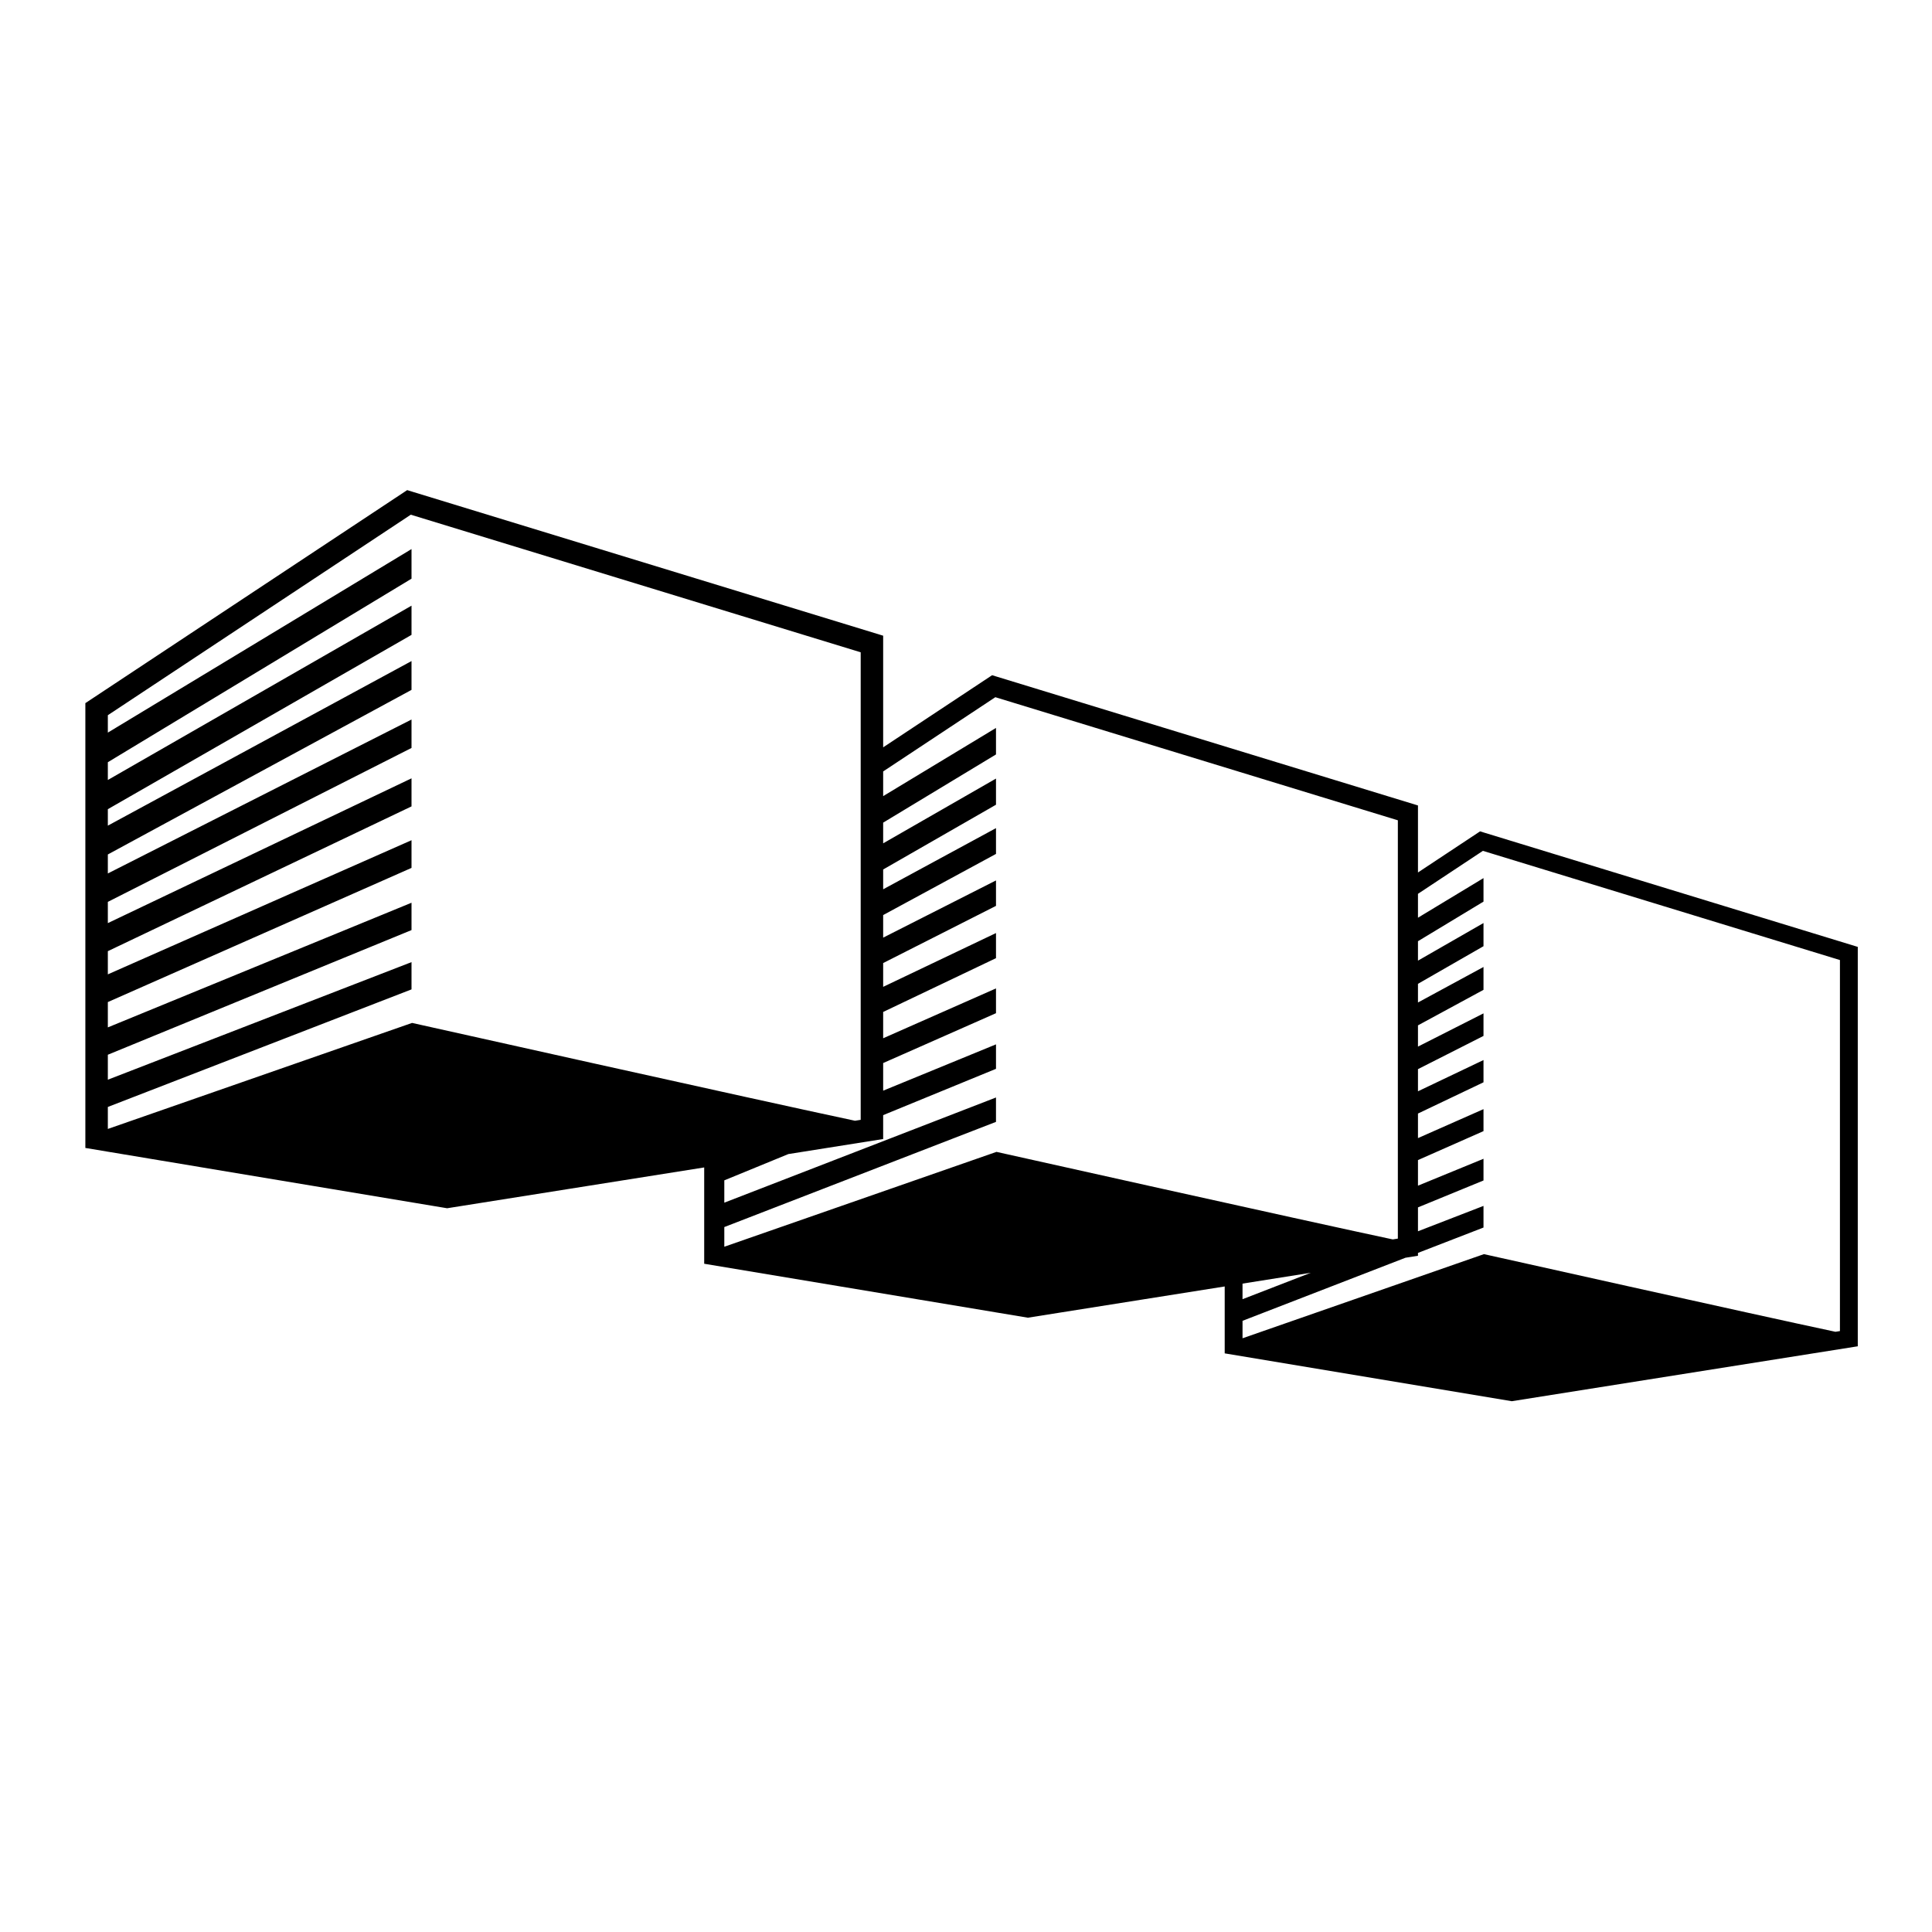
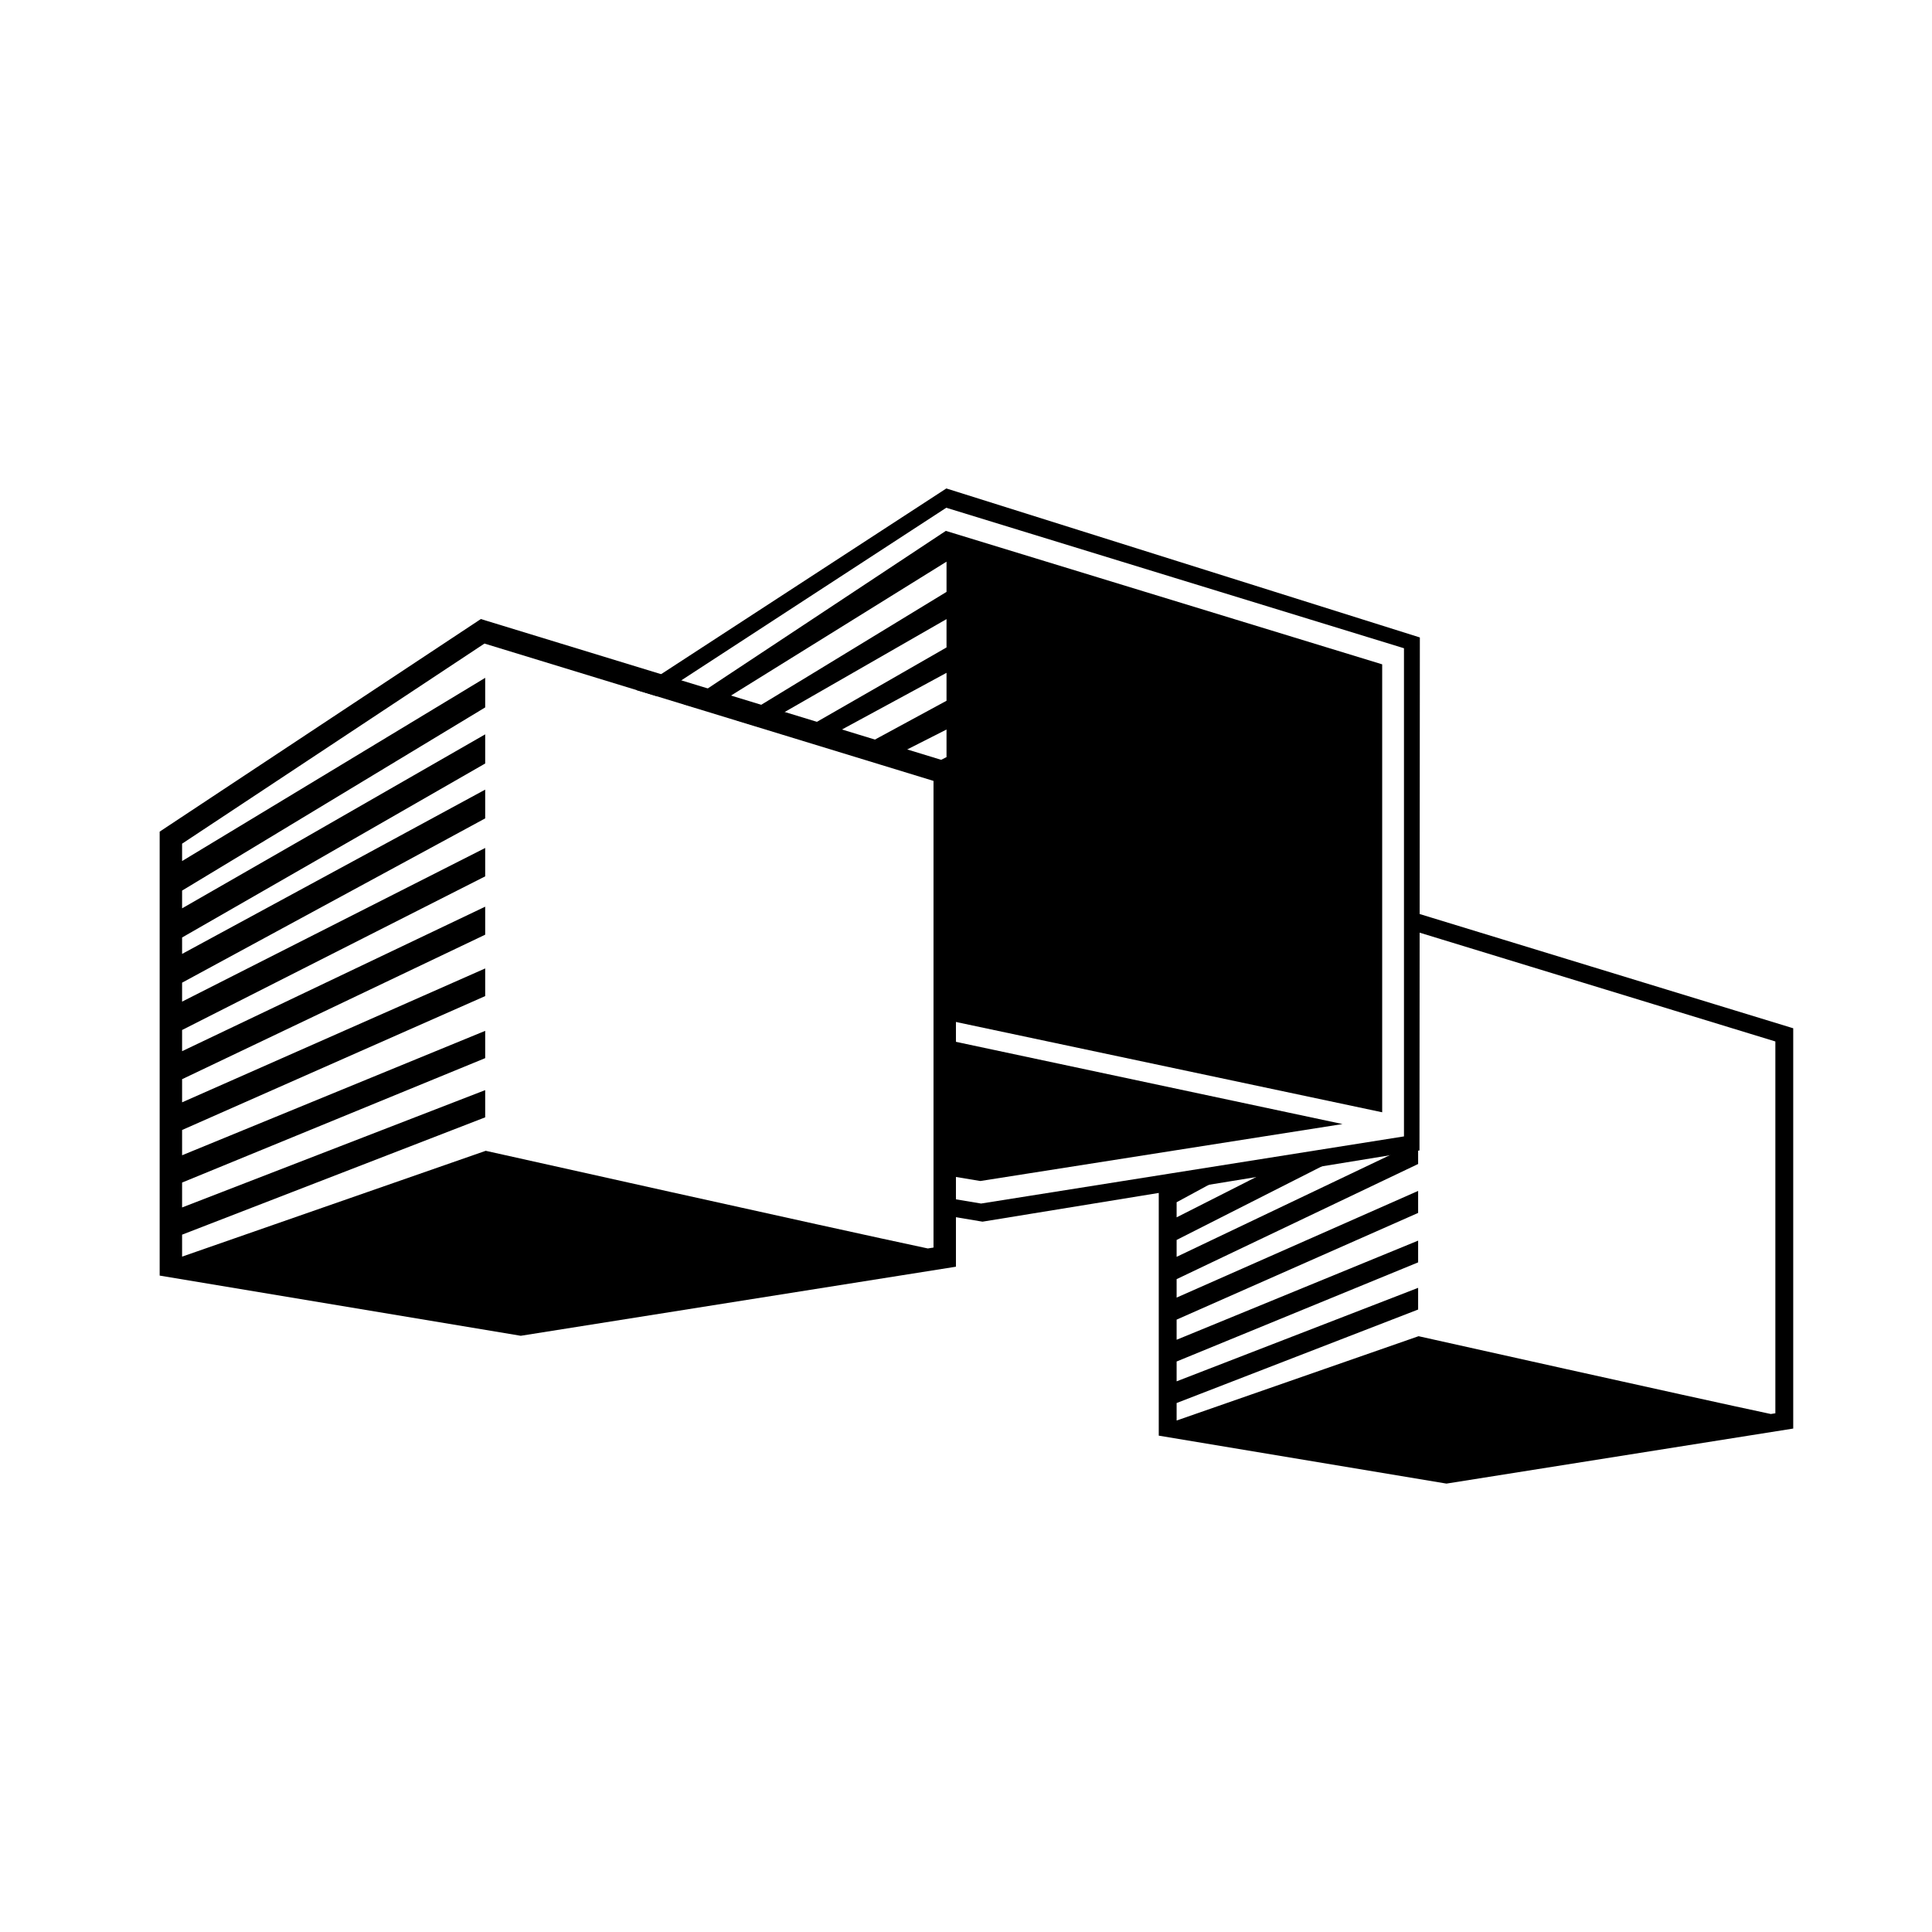
- <svg xmlns="http://www.w3.org/2000/svg" version="1.1" id="svg38008" viewBox="0 0 283.465 283.465" height="80mm" width="80mm">
+ <svg xmlns="http://www.w3.org/2000/svg" width="80mm" height="80mm" viewBox="0 0 283.465 283.465" id="svg38008" version="1.1">
  <defs id="defs38010" />
-   <g transform="translate(0,-768.8976)" id="layer1">
-     <g transform="matrix(-1.37221,0,0,1.37221,1669.552,803.6354)" id="g37713">
-       <g id="g37717" transform="translate(140.2942,-30.22913)">
-         <path id="path37719" transform="matrix(-0.7287514,0,0,0.7287514,1077.194,4.913913)" d="m 60.84,71.91 -47.219,31.254 0,65.264 53.08,8.848 37.717,-5.988 0,14.131 47.488,7.916 28.881,-4.584 0,9.816 42.119,7.021 50.766,-8.059 0,-58.6 -54.824,-16.768 -0.592,-0.184 -9.113,6.033 0,-9.832 -61.811,-18.904 -0.67,-0.207 -15.986,10.582 0,-16.379 -69.088,-21.129 -0.748,-0.232 z m 0.529,3.607 66.01,20.189 0,68.598 -0.838,0.133 C 112.07,161.369 61.555,150.084 61.555,150.084 l -44.621,15.551 -0.014,-0.002 0,-3.221 44.555,-17.248 0,-4 -44.555,17.25 0,-3.662 44.555,-18.289 0,-4.012 -44.555,18.289 0,-3.715 44.555,-19.686 0,-4.062 -44.555,19.682 0,-3.402 44.555,-21.242 0,-4.117 -44.555,21.242 0,-3.115 44.555,-22.584 0,-4.172 -44.555,22.586 0,-2.787 44.555,-24.148 0,-4.229 -44.555,24.148 0,-2.414 44.555,-25.576 0,-4.285 -44.555,25.576 0,-2.607 44.555,-26.928 0,-4.346 -44.555,26.93 0,-2.553 44.449,-29.418 z m 85.766,26.777 59.057,18.062 0,61.373 -0.748,0.119 c -12.947,-2.746 -58.141,-12.844 -58.141,-12.844 l -39.922,13.914 -0.012,-0.002 0,-2.881 39.861,-15.432 0,-3.578 -39.861,15.432 0,-3.275 9.395,-3.855 13.912,-2.209 0,-3.504 16.555,-6.795 0,-3.59 -16.555,6.795 0,-4.053 16.555,-7.314 0,-3.635 -16.555,7.312 0,-3.859 16.555,-7.893 0,-3.684 -16.555,7.893 0,-3.49 16.555,-8.391 0,-3.732 -16.555,8.393 0,-3.311 16.555,-8.973 0,-3.783 -16.555,8.973 0,-2.906 16.555,-9.502 0,-3.836 -16.555,9.502 0,-3.037 16.555,-10.006 0,-3.889 -16.555,10.006 0,-3.623 16.459,-10.893 z m 71.539,22.545 52.381,16.021 0,54.436 -0.662,0.105 c -11.481,-2.435 -51.57,-11.393 -51.57,-11.393 l -35.412,12.342 -0.008,-0.002 0,-2.557 23.906,-9.254 1.834,-0.291 0,-0.418 9.615,-3.723 0,-3.174 -9.615,3.723 0,-3.506 9.615,-3.947 0,-3.184 -9.615,3.945 0,-3.754 9.615,-4.248 0,-3.225 -9.615,4.248 0,-3.602 9.615,-4.584 0,-3.266 -9.615,4.584 0,-3.25 9.615,-4.873 0,-3.309 -9.615,4.875 0,-3.115 9.615,-5.213 0,-3.355 -9.615,5.211 0,-2.738 9.615,-5.52 0,-3.4 -9.615,5.518 0,-2.85 9.615,-5.811 0,-3.449 -9.615,5.812 0,-3.504 9.531,-6.309 z m -25.26,61.904 -10.012,3.877 0,-2.287 10.012,-1.59 z" style="color:#000000;font-style:normal;font-variant:normal;font-weight:normal;font-stretch:normal;font-size:medium;line-height:normal;font-family:sans-serif;text-indent:0;text-align:start;text-decoration:none;text-decoration-line:none;text-decoration-style:solid;text-decoration-color:#000000;letter-spacing:normal;word-spacing:normal;text-transform:none;direction:ltr;block-progression:tb;writing-mode:lr-tb;baseline-shift:baseline;text-anchor:start;white-space:normal;clip-rule:nonzero;display:inline;overflow:visible;visibility:visible;opacity:1;isolation:auto;mix-blend-mode:normal;color-interpolation:sRGB;color-interpolation-filters:linearRGB;solid-color:#000000;solid-opacity:1;fill:#000000;fill-opacity:1;fill-rule:nonzero;stroke:none;stroke-width:1;stroke-linecap:butt;stroke-linejoin:miter;stroke-miterlimit:10;stroke-dasharray:none;stroke-dashoffset:0;stroke-opacity:1;color-rendering:auto;image-rendering:auto;shape-rendering:auto;text-rendering:auto;enable-background:accumulate" />
+   <g style="fill:#ff0000" transform="matrix(-0.51325,0,0,0.51325,34.62653,-666.242)" id="g8120">
+     <g style="fill:#ff0000" id="g8122" transform="matrix(3.011436,0,0,3.011436,-3027.084,623.7183)">
+       <g style="fill:#ff0000" transform="translate(140.2942,-30.22913)" id="g8124" />
+     </g>
+   </g>
+   <g transform="translate(2.843376,2)" id="g8208">
+     <g transform="matrix(-0.456677,0,0,0.456677,277.9385,-240.3927)" id="layer1-6">
+       <g id="g37582" transform="matrix(3.011436,0,0,3.011436,-3027.084,623.7183)">
+         <g transform="translate(140.2942,-30.22913)" id="g37586">
+           <path style="color:#000000;font-style:normal;font-variant:normal;font-weight:normal;font-stretch:normal;font-size:medium;line-height:normal;font-family:sans-serif;text-indent:0;text-align:start;text-decoration:none;text-decoration-line:none;text-decoration-style:solid;text-decoration-color:#000000;letter-spacing:normal;word-spacing:normal;text-transform:none;direction:ltr;block-progression:tb;writing-mode:lr-tb;baseline-shift:baseline;text-anchor:start;white-space:normal;clip-rule:nonzero;display:inline;overflow:visible;visibility:visible;opacity:1;isolation:auto;mix-blend-mode:normal;color-interpolation:sRGB;color-interpolation-filters:linearRGB;solid-color:#000000;solid-opacity:1;fill:#000000;fill-opacity:1;fill-rule:nonzero;stroke:none;stroke-width:1;stroke-linecap:butt;stroke-linejoin:miter;stroke-miterlimit:10;stroke-dasharray:none;stroke-dashoffset:0;stroke-opacity:1;color-rendering:auto;image-rendering:auto;shape-rendering:auto;text-rendering:auto;enable-background:accumulate" d="m 212.723,133.879 -1.186,0.785 0.025,3.129 1.58,-1.045 52.498,16.057 0,54.555 -0.666,0.105 c -11.508,-2.44 -51.684,-11.416 -51.684,-11.416 l -35.486,12.367 -0.012,-0.002 0,-2.561 35.434,-13.717 0,-3.182 -35.434,13.717 0,-2.91 35.434,-14.545 0,-3.191 -35.434,14.545 0,-2.953 35.434,-15.656 0,-3.23 -35.434,15.652 0,-2.705 35.434,-16.895 0,-3.273 -35.434,16.893 0,-2.477 25.812,-13.084 c -3.309,0.534 -4.795,0.773 -9.617,1.559 l -16.195,8.209 0,-2.215 8.822,-4.783 c -5.336,0.879 -9.873,1.637 -11.443,1.936 l 0,37.092 42.213,7.035 50.877,-8.076 0,-58.73 -54.943,-16.803 -0.596,-0.186 z m 0.504,6.877 -1.631,0.986 0.027,3.439 1.604,-0.969 0,-3.457 z m 0,6.605 -1.578,0.906 0.027,3.393 1.551,-0.891 0,-3.408 z m 0,6.463 -1.525,0.826 0.027,3.35 1.498,-0.812 0,-3.363 z m 0,6.822 -1.471,0.746 0.027,3.305 1.443,-0.732 0,-3.318 z" transform="matrix(-0.7271386,0,0,0.7271386,1072.819,-3.542923)" id="path37588" />
+         </g>
      </g>
    </g>
-     <g id="g37743" transform="matrix(-1.547105,0,0,1.547105,1783.074,769.606)">
-       <g transform="translate(140.2942,-30.22913)" id="g37747" />
+     <g transform="matrix(-0.5731331,0,0,0.5731331,159.5971,-378.38)" id="g8130">
+       <g id="g8132" transform="matrix(3.011436,0,0,3.011436,-3027.084,623.7183)">
+         <g transform="translate(140.2942,-30.22913)" id="g8134">
+           <path id="path8136" transform="matrix(0.3094073,0,0,0.3094073,866.2321,81.56607)" d="m 167.766,39.559 -1.398,0.434 -129.125,39.492 0,138.021 119.568,18.98 99.205,-16.537 0,-121.977 -88.25,-58.414 z m -0.988,6.74 83.076,54.982 0,4.773 -83.273,-50.334 0,8.125 83.273,50.326 0,4.875 -83.273,-47.803 0,8.01 83.273,47.803 0,4.512 -83.273,-45.137 0,7.902 83.273,45.139 0,5.207 -83.273,-42.215 0,7.797 83.273,42.213 0,5.82 -83.273,-39.701 0,7.695 83.273,39.701 0,6.357 -83.273,-36.785 0,7.594 83.273,36.791 0,6.943 -83.273,-34.182 0,7.498 83.273,34.182 0,6.842 -83.273,-32.236 0,7.475 83.273,32.236 0,6.02 -0.027,0.004 -83.396,-29.064 c 0,0 -94.418,21.095 -121.463,26.83 l -1.562,-0.248 0,-128.213 123.373,-37.734 z" style="color:#000000;font-style:normal;font-variant:normal;font-weight:normal;font-stretch:normal;font-size:medium;line-height:normal;font-family:sans-serif;text-indent:0;text-align:start;text-decoration:none;text-decoration-line:none;text-decoration-style:solid;text-decoration-color:#000000;letter-spacing:normal;word-spacing:normal;text-transform:none;direction:ltr;block-progression:tb;writing-mode:lr-tb;baseline-shift:baseline;text-anchor:start;white-space:normal;clip-rule:nonzero;display:inline;overflow:visible;visibility:visible;opacity:1;isolation:auto;mix-blend-mode:normal;color-interpolation:sRGB;color-interpolation-filters:linearRGB;solid-color:#000000;solid-opacity:1;fill:#000000;fill-opacity:1;fill-rule:nonzero;stroke:none;stroke-width:1;stroke-linecap:butt;stroke-linejoin:miter;stroke-miterlimit:10;stroke-dasharray:none;stroke-dashoffset:0;stroke-opacity:1;color-rendering:auto;image-rendering:auto;shape-rendering:auto;text-rendering:auto;enable-background:accumulate" />
+         </g>
+       </g>
    </g>
-     <g id="g37743-2" transform="matrix(-1.729258,0,0,1.729258,1890.048,730.8676)">
-       <g transform="translate(140.2942,-30.22913)" id="g37747-1" />
+     <path style="opacity:1;fill:#000000;fill-opacity:1;fill-rule:nonzero;stroke:none;stroke-width:5;stroke-linecap:round;stroke-linejoin:round;stroke-miterlimit:4;stroke-dasharray:none;stroke-dashoffset:825.364;stroke-opacity:1" d="m 136.004,69.666 -45.447,29.592 2.979,0.898 42.459,-27.658 c 22.576,6.911 44.577,13.708 67.154,20.613 l 0,71.623 -62.047,9.85 -6.775,-1.129 -0.018,2.617 7.002,1.172 64.113,-10.449 0.055,-75.268 -69.475,-21.861 z m -0.074,6.225 -38.459,25.453 3.389,0.912 35.172,-21.848 0,4.434 -30.883,18.818 3.316,1 27.566,-15.824 0,4.156 -22.82,13.1 3.549,1.07 19.271,-10.445 0,4.1 -14.41,7.811 4.592,1.387 9.818,-4.979 0,4.047 -4.814,2.441 3.5,1.055 -0.01,1.459 1.324,-0.631 0,3.992 -1.35,0.643 -0.031,4.779 1.381,-0.609 0,3.941 -1.406,0.621 -0.031,4.926 1.438,-0.59 0,3.891 -1.463,0.6 -0.029,4.539 1.492,-0.578 0,3.879 -1.516,0.588 -0.17,26.148 6.643,1.102 53.145,-8.357 -57.277,-12.182 0.023,-2.908 63.072,13.363 0,-65.723 -64.021,-19.58 z" id="rect8154" />
+   </g>
+   <g id="layer1-7" transform="matrix(-0.5134215,0,0,0.5134215,233.6569,-442.4968)">
+     <g transform="matrix(3.011436,0,0,3.011436,-3027.084,623.7183)" id="g37582-5">
+       <g id="g37586-3" transform="translate(140.2942,-30.22913)" />
    </g>
  </g>
</svg>
